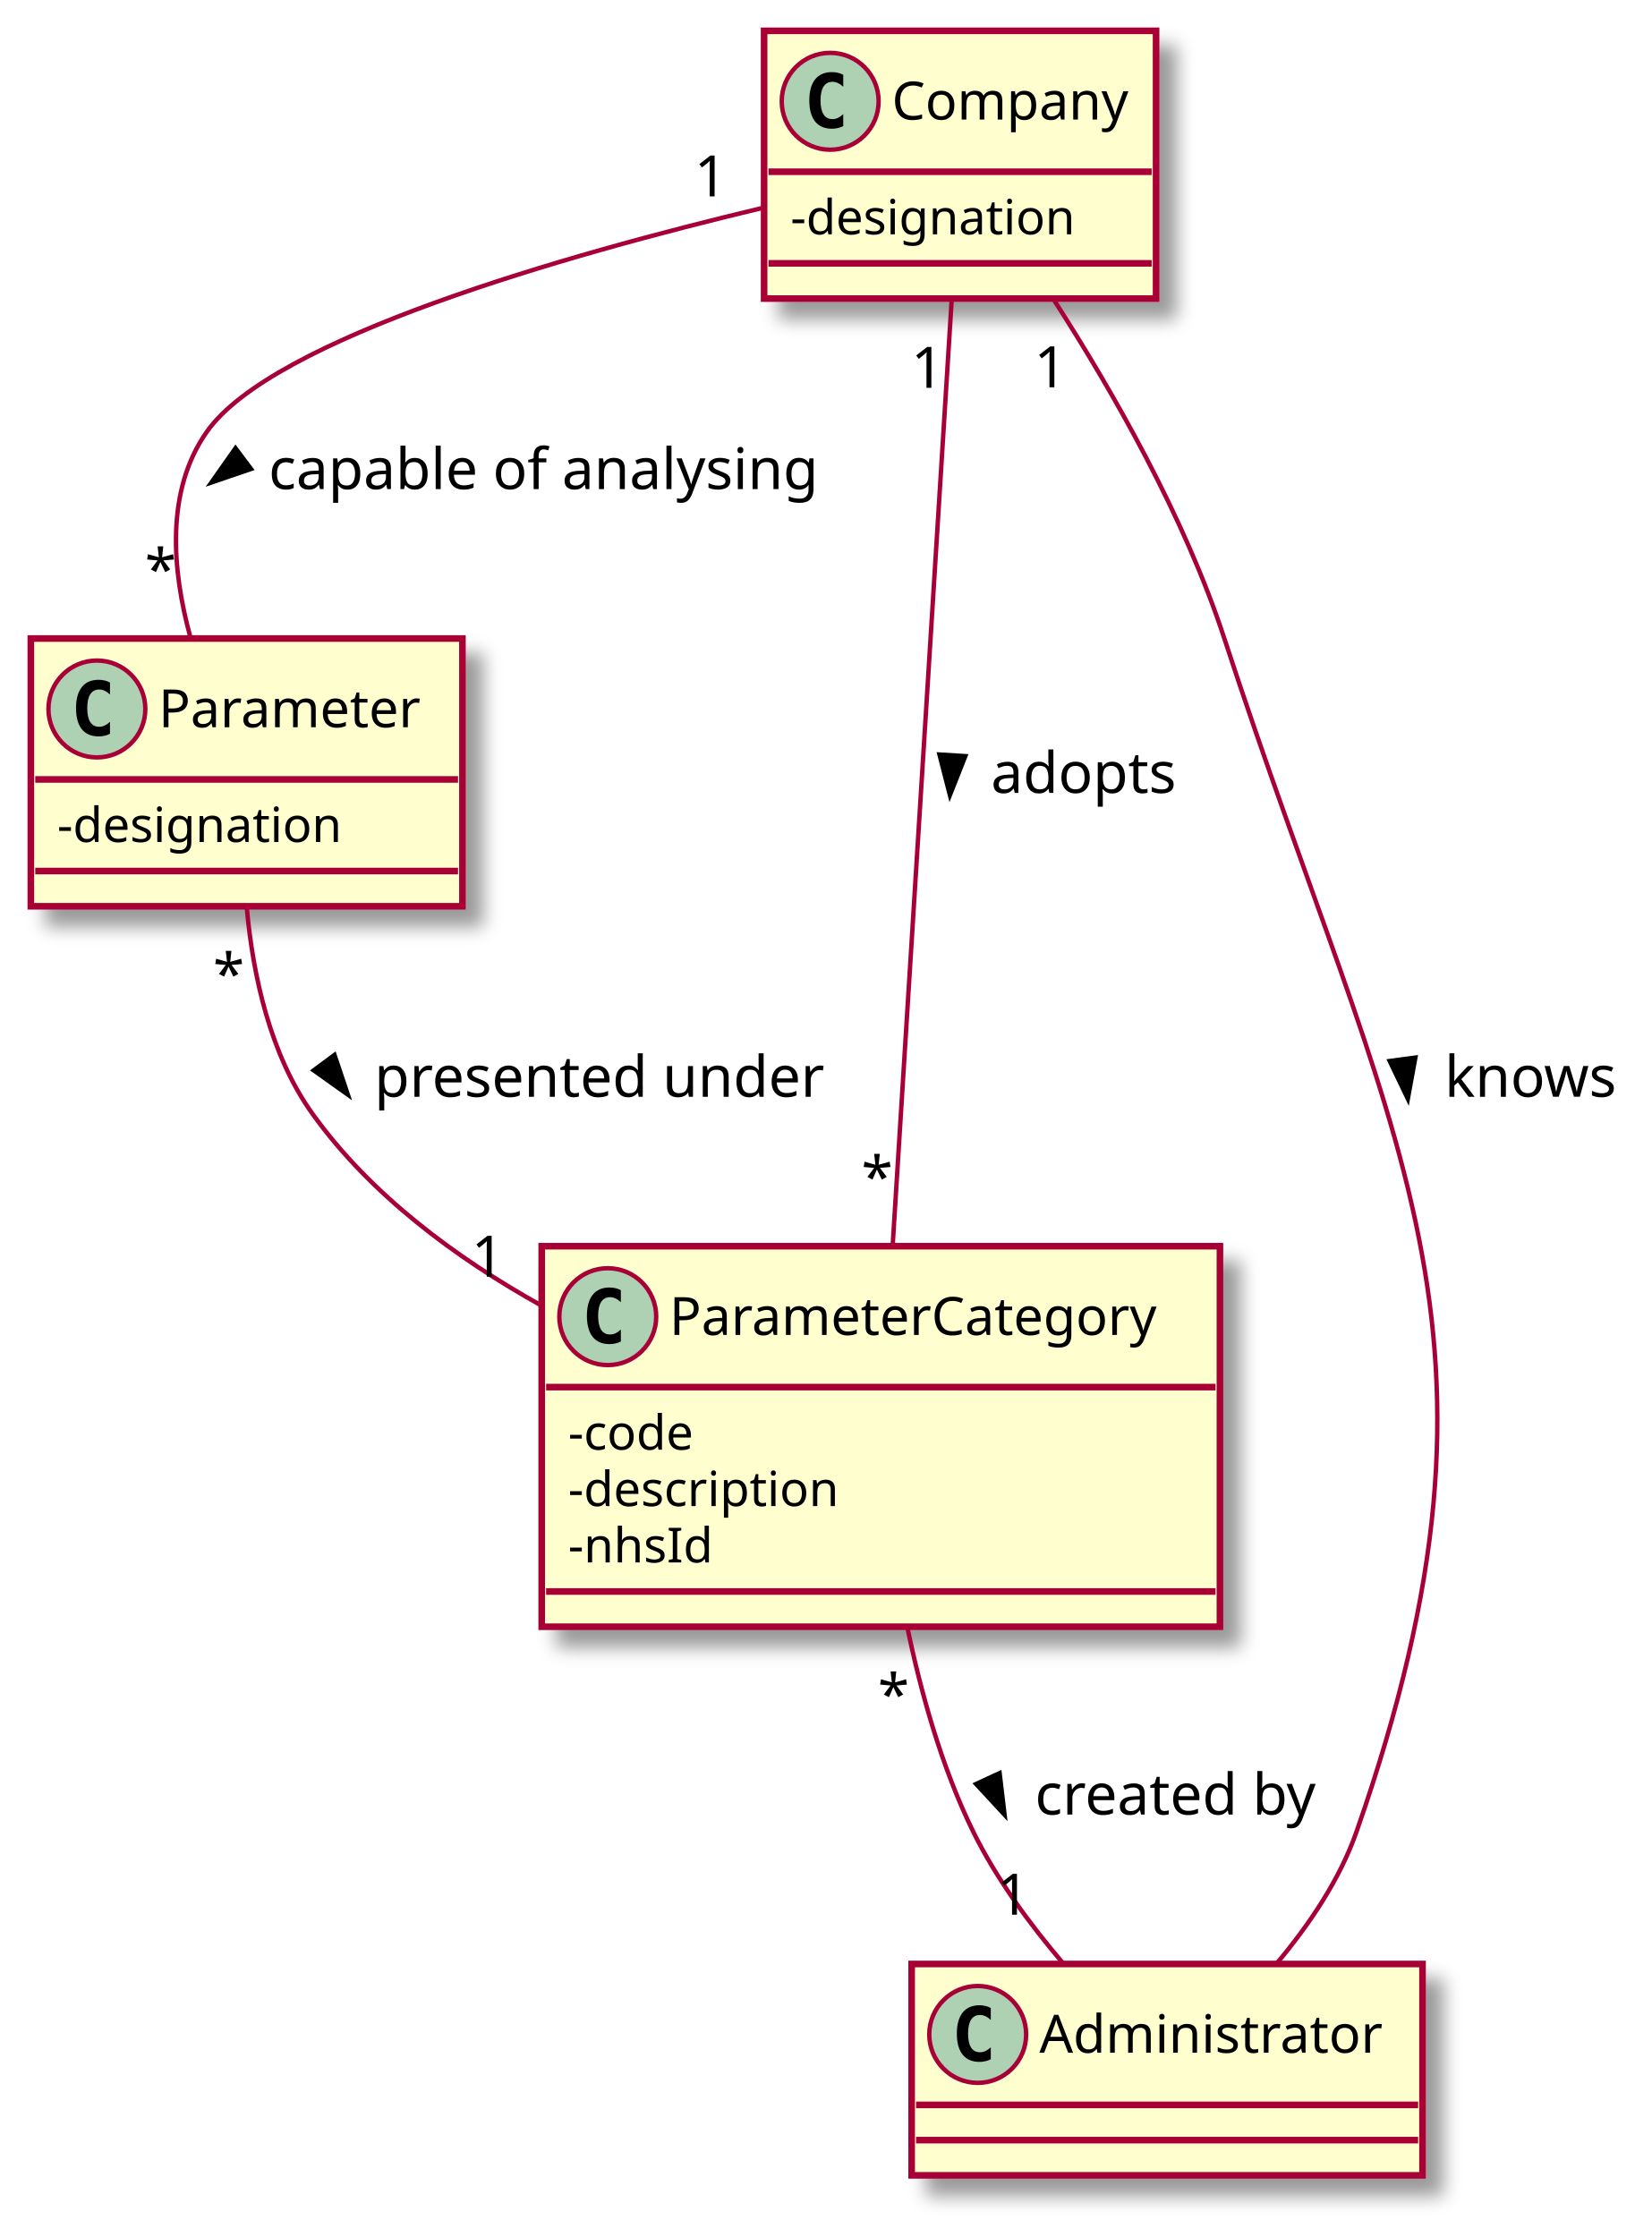
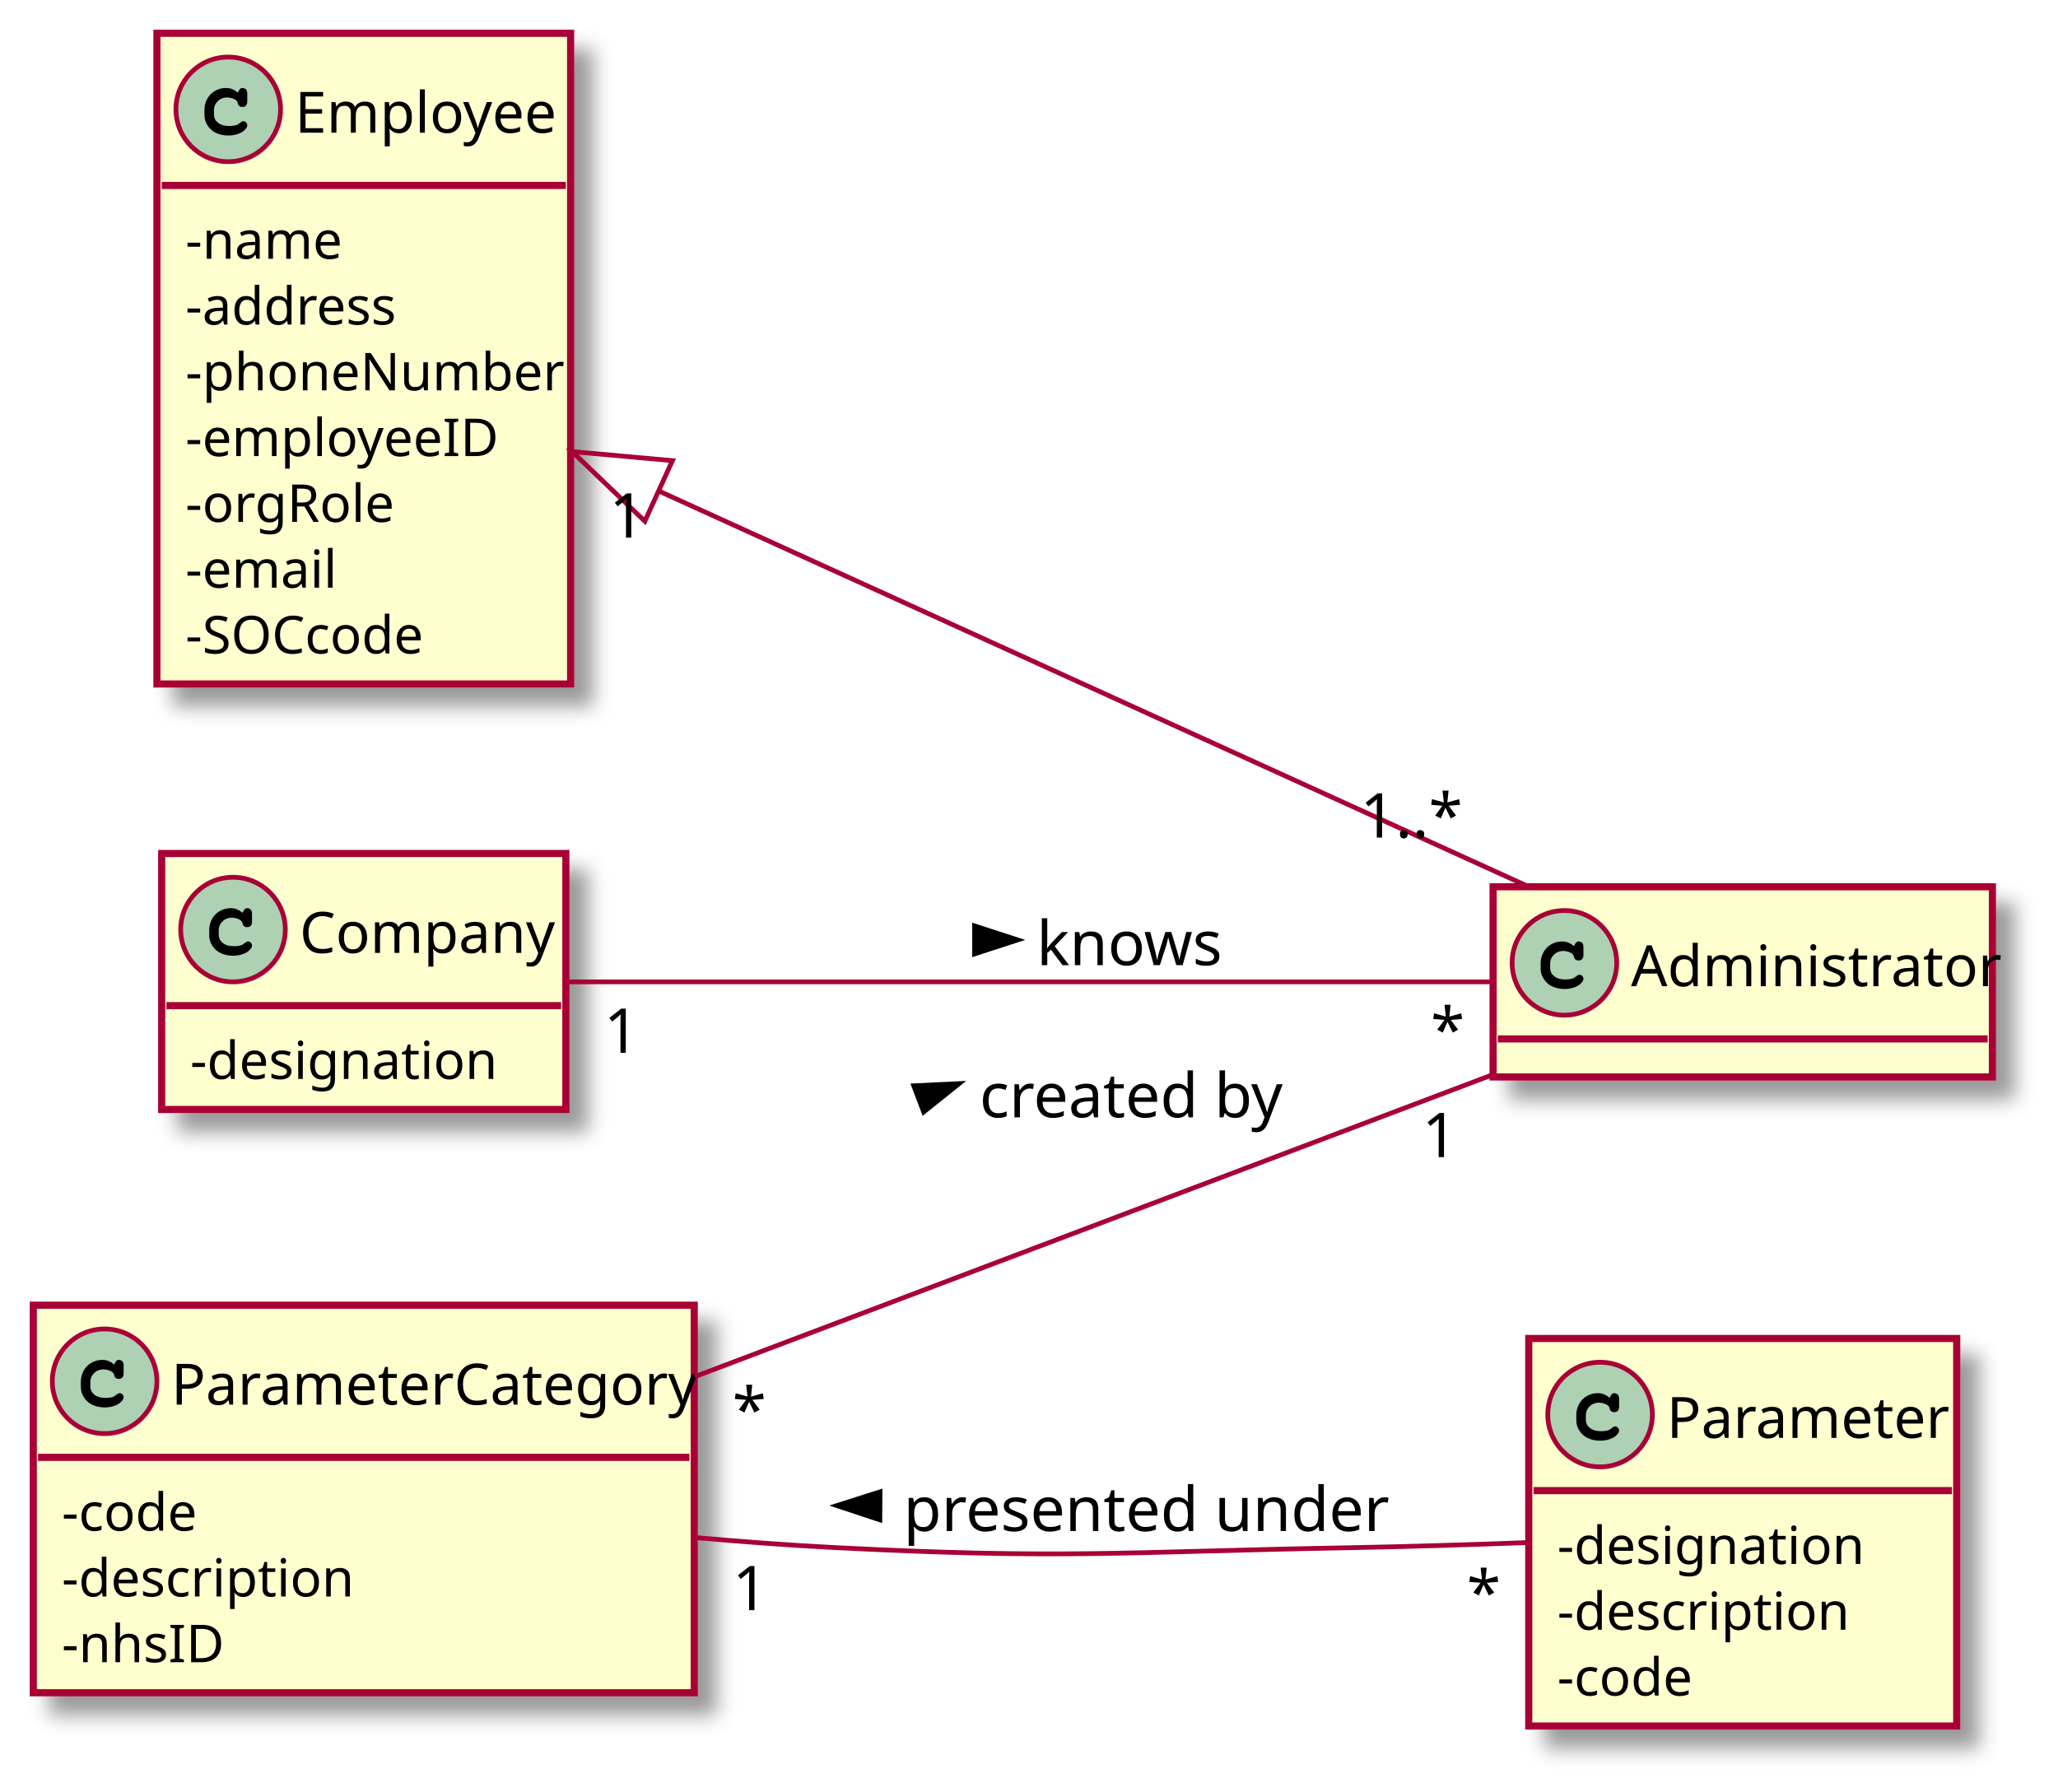
- <svg xmlns="http://www.w3.org/2000/svg" contentScriptType="application/ecmascript" contentStyleType="text/css" height="508px" preserveAspectRatio="none" style="width:375px;height:508px;" version="1.1" viewBox="0 0 375 508" width="375px" zoomAndPan="magnify">
+ <svg xmlns="http://www.w3.org/2000/svg" contentScriptType="application/ecmascript" contentStyleType="text/css" height="471.25px" preserveAspectRatio="none" style="width:541px;height:471px;" version="1.1" viewBox="0 0 541 471" width="541.25px" zoomAndPan="magnify">
  <defs>
-     <filter height="300%" id="f1r81tz6vga5jv" width="300%" x="-1" y="-1">
-       <feGaussianBlur result="blurOut" stdDeviation="2.0" />
+     <filter height="300%" id="f3g3r2jabuijv" width="300%" x="-1" y="-1">
+       <feGaussianBlur result="blurOut" stdDeviation="2.5" />
      <feColorMatrix in="blurOut" result="blurOut2" type="matrix" values="0 0 0 0 0 0 0 0 0 0 0 0 0 0 0 0 0 0 .4 0" />
-       <feOffset dx="4.0" dy="4.0" in="blurOut2" result="blurOut3" />
+       <feOffset dx="5.0" dy="5.0" in="blurOut2" result="blurOut3" />
      <feBlend in="SourceGraphic" in2="blurOut3" mode="normal" />
    </filter>
  </defs>
  <g>
-     <rect codeLine="2" fill="#FEFECE" filter="url(#f1r81tz6vga5jv)" height="60.805" id="Company" style="stroke:#A80036;stroke-width:1.5;" width="89" x="173.5" y="7" />
-     <ellipse cx="188.5" cy="23" fill="#ADD1B2" rx="11" ry="11" style="stroke:#A80036;stroke-width:1.0;" />
-     <path d="M191.469,28.641 Q190.891,28.938 190.25,29.078 Q189.609,29.234 188.906,29.234 Q186.406,29.234 185.078,27.594 Q183.766,25.938 183.766,22.812 Q183.766,19.688 185.078,18.031 Q186.406,16.375 188.906,16.375 Q189.609,16.375 190.25,16.531 Q190.906,16.688 191.469,16.984 L191.469,19.703 Q190.844,19.125 190.25,18.859 Q189.656,18.578 189.031,18.578 Q187.688,18.578 187,19.656 Q186.312,20.719 186.312,22.812 Q186.312,24.906 187,25.984 Q187.688,27.047 189.031,27.047 Q189.656,27.047 190.25,26.781 Q190.844,26.5 191.469,25.922 L191.469,28.641 Z " fill="#000000" />
-     <text fill="#000000" font-family="sans-serif" font-size="12" lengthAdjust="spacingAndGlyphs" textLength="57" x="202.5" y="27.154">Company</text>
-     <line style="stroke:#A80036;stroke-width:1.5;" x1="174.5" x2="261.5" y1="39" y2="39" />
-     <text fill="#000000" font-family="sans-serif" font-size="11" lengthAdjust="spacingAndGlyphs" textLength="70" x="179.5" y="53.21">-designation</text>
-     <line style="stroke:#A80036;stroke-width:1.5;" x1="174.5" x2="261.5" y1="59.805" y2="59.805" />
-     <rect codeLine="5" fill="#FEFECE" filter="url(#f1r81tz6vga5jv)" height="60.805" id="Parameter" style="stroke:#A80036;stroke-width:1.5;" width="98" x="7" y="145" />
-     <ellipse cx="22" cy="161" fill="#ADD1B2" rx="11" ry="11" style="stroke:#A80036;stroke-width:1.0;" />
-     <path d="M24.969,166.641 Q24.391,166.938 23.75,167.078 Q23.109,167.234 22.406,167.234 Q19.906,167.234 18.578,165.594 Q17.266,163.938 17.266,160.812 Q17.266,157.688 18.578,156.031 Q19.906,154.375 22.406,154.375 Q23.109,154.375 23.75,154.531 Q24.406,154.688 24.969,154.984 L24.969,157.703 Q24.344,157.125 23.75,156.859 Q23.156,156.578 22.531,156.578 Q21.188,156.578 20.5,157.656 Q19.812,158.719 19.812,160.812 Q19.812,162.906 20.5,163.984 Q21.188,165.047 22.531,165.047 Q23.156,165.047 23.75,164.781 Q24.344,164.5 24.969,163.922 L24.969,166.641 Z " fill="#000000" />
-     <text fill="#000000" font-family="sans-serif" font-size="12" lengthAdjust="spacingAndGlyphs" textLength="66" x="36" y="165.154">Parameter</text>
-     <line style="stroke:#A80036;stroke-width:1.5;" x1="8" x2="104" y1="177" y2="177" />
-     <text fill="#000000" font-family="sans-serif" font-size="11" lengthAdjust="spacingAndGlyphs" textLength="70" x="13" y="191.21">-designation</text>
-     <line style="stroke:#A80036;stroke-width:1.5;" x1="8" x2="104" y1="197.805" y2="197.805" />
-     <rect codeLine="8" fill="#FEFECE" filter="url(#f1r81tz6vga5jv)" height="86.414" id="ParameterCategory" style="stroke:#A80036;stroke-width:1.5;" width="154" x="123" y="283" />
-     <ellipse cx="138" cy="299" fill="#ADD1B2" rx="11" ry="11" style="stroke:#A80036;stroke-width:1.0;" />
-     <path d="M140.969,304.641 Q140.391,304.938 139.75,305.078 Q139.109,305.234 138.406,305.234 Q135.906,305.234 134.578,303.594 Q133.266,301.938 133.266,298.812 Q133.266,295.688 134.578,294.031 Q135.906,292.375 138.406,292.375 Q139.109,292.375 139.75,292.531 Q140.406,292.688 140.969,292.984 L140.969,295.703 Q140.344,295.125 139.75,294.859 Q139.156,294.578 138.531,294.578 Q137.188,294.578 136.5,295.656 Q135.812,296.719 135.812,298.812 Q135.812,300.906 136.5,301.984 Q137.188,303.047 138.531,303.047 Q139.156,303.047 139.75,302.781 Q140.344,302.5 140.969,301.922 L140.969,304.641 Z " fill="#000000" />
-     <text fill="#000000" font-family="sans-serif" font-size="12" lengthAdjust="spacingAndGlyphs" textLength="122" x="152" y="303.154">ParameterCategory</text>
-     <line style="stroke:#A80036;stroke-width:1.5;" x1="124" x2="276" y1="315" y2="315" />
-     <text fill="#000000" font-family="sans-serif" font-size="11" lengthAdjust="spacingAndGlyphs" textLength="31" x="129" y="329.21">-code</text>
-     <text fill="#000000" font-family="sans-serif" font-size="11" lengthAdjust="spacingAndGlyphs" textLength="67" x="129" y="342.015">-description</text>
-     <text fill="#000000" font-family="sans-serif" font-size="11" lengthAdjust="spacingAndGlyphs" textLength="35" x="129" y="354.82">-nhsId</text>
-     <line style="stroke:#A80036;stroke-width:1.5;" x1="124" x2="276" y1="361.414" y2="361.414" />
-     <rect codeLine="13" fill="#FEFECE" filter="url(#f1r81tz6vga5jv)" height="48" id="Administrator" style="stroke:#A80036;stroke-width:1.5;" width="116" x="207" y="446" />
-     <ellipse cx="222" cy="462" fill="#ADD1B2" rx="11" ry="11" style="stroke:#A80036;stroke-width:1.0;" />
-     <path d="M224.969,467.641 Q224.391,467.938 223.75,468.078 Q223.109,468.234 222.406,468.234 Q219.906,468.234 218.578,466.594 Q217.266,464.938 217.266,461.812 Q217.266,458.688 218.578,457.031 Q219.906,455.375 222.406,455.375 Q223.109,455.375 223.75,455.531 Q224.406,455.688 224.969,455.984 L224.969,458.703 Q224.344,458.125 223.75,457.859 Q223.156,457.578 222.531,457.578 Q221.188,457.578 220.5,458.656 Q219.812,459.719 219.812,461.812 Q219.812,463.906 220.5,464.984 Q221.188,466.047 222.531,466.047 Q223.156,466.047 223.75,465.781 Q224.344,465.5 224.969,464.922 L224.969,467.641 Z " fill="#000000" />
-     <text fill="#000000" font-family="sans-serif" font-size="12" lengthAdjust="spacingAndGlyphs" textLength="84" x="236" y="466.154">Administrator</text>
-     <line style="stroke:#A80036;stroke-width:1.5;" x1="208" x2="322" y1="478" y2="478" />
-     <line style="stroke:#A80036;stroke-width:1.5;" x1="208" x2="322" y1="486" y2="486" />
-     <path codeLine="15" d="M173.395,47.155 C127.892,58.016 61.906,76.914 47,98 C37.539,111.383 39.032,129.429 43.238,144.74 " fill="none" id="Company-Parameter" style="stroke:#A80036;stroke-width:1.0;" />
-     <polygon fill="#000000" points="47.999,109.566,56.999,106.491,53.474,101.788,47.999,109.566" style="stroke:#000000;stroke-width:1.0;" />
-     <text fill="#000000" font-family="sans-serif" font-size="13" lengthAdjust="spacingAndGlyphs" textLength="130" x="61" y="111.067">capable of analysing</text>
-     <text fill="#000000" font-family="sans-serif" font-size="13" lengthAdjust="spacingAndGlyphs" textLength="8" x="157.648" y="44.592">1</text>
-     <text fill="#000000" font-family="sans-serif" font-size="13" lengthAdjust="spacingAndGlyphs" textLength="7" x="32.884" y="133.949">*</text>
-     <path codeLine="16" d="M56.037,206.194 C57.437,221.488 61.318,239.538 71,253 C84.147,271.28 103.377,285.592 122.996,296.513 " fill="none" id="Parameter-ParameterCategory" style="stroke:#A80036;stroke-width:1.0;" />
-     <polygon fill="#000000" points="78.978,248.583,75.952,239.567,71.23,243.067,78.978,248.583" style="stroke:#000000;stroke-width:1.0;" />
-     <text fill="#000000" font-family="sans-serif" font-size="13" lengthAdjust="spacingAndGlyphs" textLength="106" x="85" y="249.067">presented under</text>
-     <text fill="#000000" font-family="sans-serif" font-size="13" lengthAdjust="spacingAndGlyphs" textLength="7" x="48.355" y="225.813">*</text>
-     <text fill="#000000" font-family="sans-serif" font-size="13" lengthAdjust="spacingAndGlyphs" textLength="8" x="107.023" y="289.925">1</text>
-     <path codeLine="17" d="M202.705,282.645 C206.385,223.658 212.879,119.583 216.091,68.101 " fill="none" id="ParameterCategory-Company" style="stroke:#A80036;stroke-width:1.0;" />
-     <polygon fill="#000000" points="215.689,180.557,219.185,171.712,213.319,171.346,215.689,180.557" style="stroke:#000000;stroke-width:1.0;" />
-     <text fill="#000000" font-family="sans-serif" font-size="13" lengthAdjust="spacingAndGlyphs" textLength="44" x="225" y="180.067">adopts</text>
-     <text fill="#000000" font-family="sans-serif" font-size="13" lengthAdjust="spacingAndGlyphs" textLength="7" x="195.583" y="271.903">*</text>
-     <text fill="#000000" font-family="sans-serif" font-size="13" lengthAdjust="spacingAndGlyphs" textLength="8" x="206.872" y="88.061">1</text>
-     <path codeLine="18" d="M205.917,369.03 C209.082,384.377 213.857,401.454 221,416 C226.224,426.638 233.896,437.045 241.377,445.838 " fill="none" id="ParameterCategory-Administrator" style="stroke:#A80036;stroke-width:1.0;" />
-     <polygon fill="#000000" points="228.096,412.106,226.973,402.662,221.636,405.126,228.096,412.106" style="stroke:#000000;stroke-width:1.0;" />
-     <text fill="#000000" font-family="sans-serif" font-size="13" lengthAdjust="spacingAndGlyphs" textLength="68" x="235" y="412.067">created by</text>
-     <text fill="#000000" font-family="sans-serif" font-size="13" lengthAdjust="spacingAndGlyphs" textLength="7" x="199.318" y="389.442">*</text>
-     <text fill="#000000" font-family="sans-serif" font-size="13" lengthAdjust="spacingAndGlyphs" textLength="8" x="226.298" y="434.809">1</text>
-     <path codeLine="19" d="M239.24,68.004 C252.602,88.757 268.972,117.37 278,145 C315.638,260.187 347.982,301.606 308,416 C304.204,426.861 297.208,437.17 289.946,445.813 " fill="none" id="Company-Administrator" style="stroke:#A80036;stroke-width:1.0;" />
-     <polygon fill="#000000" points="319.665,249.522,321.375,240.166,315.549,240.948,319.665,249.522" style="stroke:#000000;stroke-width:1.0;" />
-     <text fill="#000000" font-family="sans-serif" font-size="13" lengthAdjust="spacingAndGlyphs" textLength="39" x="328" y="249.067">knows</text>
-     <text fill="#000000" font-family="sans-serif" font-size="13" lengthAdjust="spacingAndGlyphs" textLength="8" x="234.796" y="87.943">1</text>
+     <rect codeLine="5" fill="#FEFECE" filter="url(#f3g3r2jabuijv)" height="67.295" id="Company" style="stroke:#A80036;stroke-width:1.875;" width="106.25" x="42.5" y="224.375" />
+     <ellipse cx="61.25" cy="244.375" fill="#ADD1B2" rx="13.75" ry="13.75" style="stroke:#A80036;stroke-width:1.25;" />
+     <path d="M63.75,240 Q64.004,239.375 64.297,239.062 Q64.59,238.75 64.922,238.75 Q65.508,238.75 65.879,239.102 Q66.25,239.453 66.25,240.273 L66.25,242.227 Q66.25,243.047 65.898,243.398 Q65.547,243.75 65,243.75 Q64.512,243.75 64.199,243.535 Q63.887,243.32 63.75,242.754 Q63.691,242.363 63.477,242.148 Q63.086,241.738 62.383,241.504 Q61.68,241.25 60.977,241.25 Q60.098,241.25 59.355,241.602 Q58.633,241.953 58.066,242.734 Q57.5,243.516 57.5,244.59 L57.5,245.742 Q57.5,247.031 58.555,247.891 Q59.609,248.75 61.484,248.75 Q62.598,248.75 63.379,248.496 Q63.828,248.359 64.336,247.91 Q64.668,247.656 64.844,247.578 Q65.019,247.5 65.234,247.5 Q65.644,247.5 65.938,247.832 Q66.25,248.144 66.25,248.594 Q66.25,249.023 65.82,249.531 Q65.195,250.273 64.199,250.684 Q62.891,251.25 61.289,251.25 Q59.414,251.25 57.91,250.508 Q56.699,249.922 55.84,248.652 Q55,247.383 55,245.879 L55,244.512 Q55,242.949 55.742,241.582 Q56.504,240.215 57.812,239.492 Q59.141,238.75 60.625,238.75 Q61.523,238.75 62.305,239.062 Q63.086,239.375 63.75,240 Z " fill="#000000" />
+     <text fill="#000000" font-family="sans-serif" font-size="15" lengthAdjust="spacing" textLength="66.25" x="78.75" y="250.513">Company</text>
+     <line style="stroke:#A80036;stroke-width:1.875;" x1="43.75" x2="147.5" y1="264.375" y2="264.375" />
+     <text fill="#000000" font-family="sans-serif" font-size="13.75" lengthAdjust="spacing" textLength="73.75" x="50" y="283.649">-designation</text>
+     <rect codeLine="8" fill="#FEFECE" filter="url(#f3g3r2jabuijv)" height="101.885" id="Parameter" style="stroke:#A80036;stroke-width:1.875;" width="112.5" x="401.875" y="351.875" />
+     <ellipse cx="420.625" cy="371.875" fill="#ADD1B2" rx="13.75" ry="13.75" style="stroke:#A80036;stroke-width:1.25;" />
+     <path d="M423.125,367.5 Q423.379,366.875 423.672,366.562 Q423.965,366.25 424.297,366.25 Q424.883,366.25 425.254,366.602 Q425.625,366.953 425.625,367.773 L425.625,369.727 Q425.625,370.547 425.273,370.898 Q424.922,371.25 424.375,371.25 Q423.887,371.25 423.574,371.035 Q423.262,370.82 423.125,370.254 Q423.066,369.863 422.852,369.648 Q422.461,369.238 421.758,369.004 Q421.055,368.75 420.352,368.75 Q419.473,368.75 418.731,369.102 Q418.008,369.453 417.441,370.234 Q416.875,371.016 416.875,372.09 L416.875,373.242 Q416.875,374.531 417.93,375.391 Q418.984,376.25 420.859,376.25 Q421.973,376.25 422.754,375.996 Q423.203,375.859 423.711,375.41 Q424.043,375.156 424.219,375.078 Q424.394,375 424.609,375 Q425.019,375 425.312,375.332 Q425.625,375.644 425.625,376.094 Q425.625,376.523 425.195,377.031 Q424.57,377.773 423.574,378.184 Q422.266,378.75 420.664,378.75 Q418.789,378.75 417.285,378.008 Q416.074,377.422 415.215,376.152 Q414.375,374.883 414.375,373.379 L414.375,372.012 Q414.375,370.449 415.117,369.082 Q415.879,367.715 417.188,366.992 Q418.516,366.25 420,366.25 Q420.898,366.25 421.68,366.562 Q422.461,366.875 423.125,367.5 Z " fill="#000000" />
+     <text fill="#000000" font-family="sans-serif" font-size="15" lengthAdjust="spacing" textLength="72.5" x="438.125" y="378.013">Parameter</text>
+     <line style="stroke:#A80036;stroke-width:1.875;" x1="403.125" x2="513.125" y1="391.875" y2="391.875" />
+     <text fill="#000000" font-family="sans-serif" font-size="13.75" lengthAdjust="spacing" textLength="73.75" x="409.375" y="411.149">-designation</text>
+     <text fill="#000000" font-family="sans-serif" font-size="13.75" lengthAdjust="spacing" textLength="71.25" x="409.375" y="428.444">-description</text>
+     <text fill="#000000" font-family="sans-serif" font-size="13.75" lengthAdjust="spacing" textLength="35" x="409.375" y="445.738">-code</text>
+     <rect codeLine="13" fill="#FEFECE" filter="url(#f3g3r2jabuijv)" height="101.885" id="ParameterCategory" style="stroke:#A80036;stroke-width:1.875;" width="173.75" x="8.75" y="343.125" />
+     <ellipse cx="27.5" cy="363.125" fill="#ADD1B2" rx="13.75" ry="13.75" style="stroke:#A80036;stroke-width:1.25;" />
+     <path d="M30,358.75 Q30.254,358.125 30.547,357.812 Q30.84,357.5 31.172,357.5 Q31.758,357.5 32.129,357.852 Q32.5,358.203 32.5,359.023 L32.5,360.977 Q32.5,361.797 32.148,362.148 Q31.797,362.5 31.25,362.5 Q30.762,362.5 30.449,362.285 Q30.137,362.07 30,361.504 Q29.941,361.113 29.727,360.898 Q29.336,360.488 28.633,360.254 Q27.93,360 27.227,360 Q26.348,360 25.605,360.352 Q24.883,360.703 24.316,361.484 Q23.75,362.266 23.75,363.34 L23.75,364.492 Q23.75,365.781 24.805,366.641 Q25.859,367.5 27.734,367.5 Q28.848,367.5 29.629,367.246 Q30.078,367.109 30.586,366.66 Q30.918,366.406 31.094,366.328 Q31.27,366.25 31.484,366.25 Q31.895,366.25 32.188,366.582 Q32.5,366.894 32.5,367.344 Q32.5,367.773 32.07,368.281 Q31.445,369.023 30.449,369.434 Q29.141,370 27.539,370 Q25.664,370 24.16,369.258 Q22.949,368.672 22.09,367.402 Q21.25,366.133 21.25,364.629 L21.25,363.262 Q21.25,361.699 21.992,360.332 Q22.754,358.965 24.062,358.242 Q25.391,357.5 26.875,357.5 Q27.773,357.5 28.555,357.812 Q29.336,358.125 30,358.75 Z " fill="#000000" />
+     <text fill="#000000" font-family="sans-serif" font-size="15" lengthAdjust="spacing" textLength="133.75" x="45" y="369.263">ParameterCategory</text>
+     <line style="stroke:#A80036;stroke-width:1.875;" x1="10" x2="181.25" y1="383.125" y2="383.125" />
+     <text fill="#000000" font-family="sans-serif" font-size="13.75" lengthAdjust="spacing" textLength="35" x="16.25" y="402.399">-code</text>
+     <text fill="#000000" font-family="sans-serif" font-size="13.75" lengthAdjust="spacing" textLength="71.25" x="16.25" y="419.694">-description</text>
+     <text fill="#000000" font-family="sans-serif" font-size="13.75" lengthAdjust="spacing" textLength="38.75" x="16.25" y="436.988">-nhsID</text>
+     <rect codeLine="19" fill="#FEFECE" filter="url(#f3g3r2jabuijv)" height="50" id="Administrator" style="stroke:#A80036;stroke-width:1.875;" width="131.25" x="392.5" y="233.125" />
+     <ellipse cx="411.25" cy="253.125" fill="#ADD1B2" rx="13.75" ry="13.75" style="stroke:#A80036;stroke-width:1.25;" />
+     <path d="M413.75,248.75 Q414.004,248.125 414.297,247.812 Q414.59,247.5 414.922,247.5 Q415.508,247.5 415.879,247.852 Q416.25,248.203 416.25,249.023 L416.25,250.977 Q416.25,251.797 415.898,252.148 Q415.547,252.5 415,252.5 Q414.512,252.5 414.199,252.285 Q413.887,252.07 413.75,251.504 Q413.691,251.113 413.477,250.898 Q413.086,250.488 412.383,250.254 Q411.68,250 410.977,250 Q410.098,250 409.356,250.352 Q408.633,250.703 408.066,251.484 Q407.5,252.266 407.5,253.34 L407.5,254.492 Q407.5,255.781 408.555,256.641 Q409.609,257.5 411.484,257.5 Q412.598,257.5 413.379,257.246 Q413.828,257.109 414.336,256.66 Q414.668,256.406 414.844,256.328 Q415.019,256.25 415.234,256.25 Q415.644,256.25 415.938,256.582 Q416.25,256.894 416.25,257.344 Q416.25,257.773 415.82,258.281 Q415.195,259.023 414.199,259.434 Q412.891,260 411.289,260 Q409.414,260 407.91,259.258 Q406.699,258.672 405.84,257.402 Q405,256.133 405,254.629 L405,253.262 Q405,251.699 405.742,250.332 Q406.504,248.965 407.812,248.242 Q409.141,247.5 410.625,247.5 Q411.523,247.5 412.305,247.812 Q413.086,248.125 413.75,248.75 Z " fill="#000000" />
+     <text fill="#000000" font-family="sans-serif" font-size="15" lengthAdjust="spacing" textLength="91.25" x="428.75" y="259.263">Administrator</text>
+     <line style="stroke:#A80036;stroke-width:1.875;" x1="393.75" x2="522.5" y1="273.125" y2="273.125" />
+     <rect codeLine="21" fill="#FEFECE" filter="url(#f3g3r2jabuijv)" height="171.065" id="Employee" style="stroke:#A80036;stroke-width:1.875;" width="108.75" x="41.25" y="8.75" />
+     <ellipse cx="60" cy="28.75" fill="#ADD1B2" rx="13.75" ry="13.75" style="stroke:#A80036;stroke-width:1.25;" />
+     <path d="M62.5,24.375 Q62.754,23.75 63.047,23.438 Q63.34,23.125 63.672,23.125 Q64.258,23.125 64.629,23.477 Q65,23.828 65,24.648 L65,26.602 Q65,27.422 64.648,27.773 Q64.297,28.125 63.75,28.125 Q63.262,28.125 62.949,27.91 Q62.637,27.695 62.5,27.129 Q62.441,26.738 62.227,26.523 Q61.836,26.113 61.133,25.879 Q60.43,25.625 59.727,25.625 Q58.848,25.625 58.105,25.977 Q57.383,26.328 56.816,27.109 Q56.25,27.891 56.25,28.965 L56.25,30.117 Q56.25,31.406 57.305,32.266 Q58.359,33.125 60.234,33.125 Q61.348,33.125 62.129,32.871 Q62.578,32.734 63.086,32.285 Q63.418,32.031 63.594,31.953 Q63.77,31.875 63.984,31.875 Q64.394,31.875 64.688,32.207 Q65,32.52 65,32.969 Q65,33.398 64.57,33.906 Q63.945,34.648 62.949,35.059 Q61.641,35.625 60.039,35.625 Q58.164,35.625 56.66,34.883 Q55.449,34.297 54.59,33.027 Q53.75,31.758 53.75,30.254 L53.75,28.887 Q53.75,27.324 54.492,25.957 Q55.254,24.59 56.562,23.867 Q57.891,23.125 59.375,23.125 Q60.273,23.125 61.055,23.438 Q61.836,23.75 62.5,24.375 Z " fill="#000000" />
+     <text fill="#000000" font-family="sans-serif" font-size="15" lengthAdjust="spacing" textLength="68.75" x="77.5" y="34.888">Employee</text>
+     <line style="stroke:#A80036;stroke-width:1.875;" x1="42.5" x2="148.75" y1="48.75" y2="48.75" />
+     <text fill="#000000" font-family="sans-serif" font-size="13.75" lengthAdjust="spacing" textLength="37.5" x="48.75" y="68.024">-name</text>
+     <text fill="#000000" font-family="sans-serif" font-size="13.75" lengthAdjust="spacing" textLength="55" x="48.75" y="85.319">-address</text>
+     <text fill="#000000" font-family="sans-serif" font-size="13.75" lengthAdjust="spacing" textLength="88.75" x="48.75" y="102.614">-phoneNumber</text>
+     <text fill="#000000" font-family="sans-serif" font-size="13.75" lengthAdjust="spacing" textLength="73.75" x="48.75" y="119.908">-employeeID</text>
+     <text fill="#000000" font-family="sans-serif" font-size="13.75" lengthAdjust="spacing" textLength="51.25" x="48.75" y="137.203">-orgRole</text>
+     <text fill="#000000" font-family="sans-serif" font-size="13.75" lengthAdjust="spacing" textLength="35" x="48.75" y="154.498">-email</text>
+     <text fill="#000000" font-family="sans-serif" font-size="13.75" lengthAdjust="spacing" textLength="62.5" x="48.75" y="171.793">-SOCcode</text>
+     <path codeLine="31" d="M173.25,129.113 C241.825,160.312 340.825,205.338 401.887,233.113 " fill="none" id="Employee-backto-Administrator" style="stroke:#A80036;stroke-width:1.25;" />
+     <polygon fill="none" points="169.512,137.025,150.387,118.713,176.762,121.1,169.512,137.025" style="stroke:#A80036;stroke-width:1.25;" />
+     <text fill="#000000" font-family="sans-serif" font-size="16.25" lengthAdjust="spacing" textLength="8.75" x="160.182" y="141.32">1</text>
+     <text fill="#000000" font-family="sans-serif" font-size="16.25" lengthAdjust="spacing" textLength="25" x="357.555" y="220.196">1..*</text>
+     <path codeLine="32" d="M182.562,404.2 C195.113,405.312 207.875,406.262 220,406.875 C279.925,409.913 295.012,407.975 355,406.875 C370.038,406.6 386.325,406.087 401.375,405.538 " fill="none" id="ParameterCategory-Parameter" style="stroke:#A80036;stroke-width:1.25;" />
+     <polygon fill="#000000" points="220,395.807,231.284,399.549,231.329,392.202,220,395.807" style="stroke:#000000;stroke-width:1.25;" />
+     <text fill="#000000" font-family="sans-serif" font-size="16.25" lengthAdjust="spacing" textLength="116.25" x="237.5" y="402.494">presented under</text>
+     <text fill="#000000" font-family="sans-serif" font-size="16.25" lengthAdjust="spacing" textLength="8.75" x="192.55" y="423.295">1</text>
+     <text fill="#000000" font-family="sans-serif" font-size="16.25" lengthAdjust="spacing" textLength="6.25" x="385.582" y="424.469">*</text>
+     <path codeLine="33" d="M182.65,361.913 C246.912,337.587 333.488,304.825 392.038,282.663 " fill="none" id="ParameterCategory-Administrator" style="stroke:#A80036;stroke-width:1.25;" />
+     <polygon fill="#000000" points="252.095,284.882,240.221,285.449,242.821,292.32,252.095,284.882" style="stroke:#000000;stroke-width:1.25;" />
+     <text fill="#000000" font-family="sans-serif" font-size="16.25" lengthAdjust="spacing" textLength="76.25" x="257.5" y="293.744">created by</text>
+     <text fill="#000000" font-family="sans-serif" font-size="16.25" lengthAdjust="spacing" textLength="6.25" x="192.51" y="376.382">*</text>
+     <text fill="#000000" font-family="sans-serif" font-size="16.25" lengthAdjust="spacing" textLength="8.75" x="373.819" y="304.202">1</text>
+     <path codeLine="34" d="M148.838,258.125 C213.188,258.125 322.812,258.125 392.45,258.125 " fill="none" id="Company-Administrator" style="stroke:#A80036;stroke-width:1.25;" />
+     <polygon fill="#000000" points="267.5,247.095,256.194,243.421,256.194,250.768,267.5,247.095" style="stroke:#000000;stroke-width:1.25;" />
+     <text fill="#000000" font-family="sans-serif" font-size="16.25" lengthAdjust="spacing" textLength="46.25" x="272.5" y="253.744">knows</text>
+     <text fill="#000000" font-family="sans-serif" font-size="16.25" lengthAdjust="spacing" textLength="8.75" x="158.735" y="276.768">1</text>
+     <text fill="#000000" font-family="sans-serif" font-size="16.25" lengthAdjust="spacing" textLength="6.25" x="376.095" y="276.495">*</text>
  </g>
</svg>
